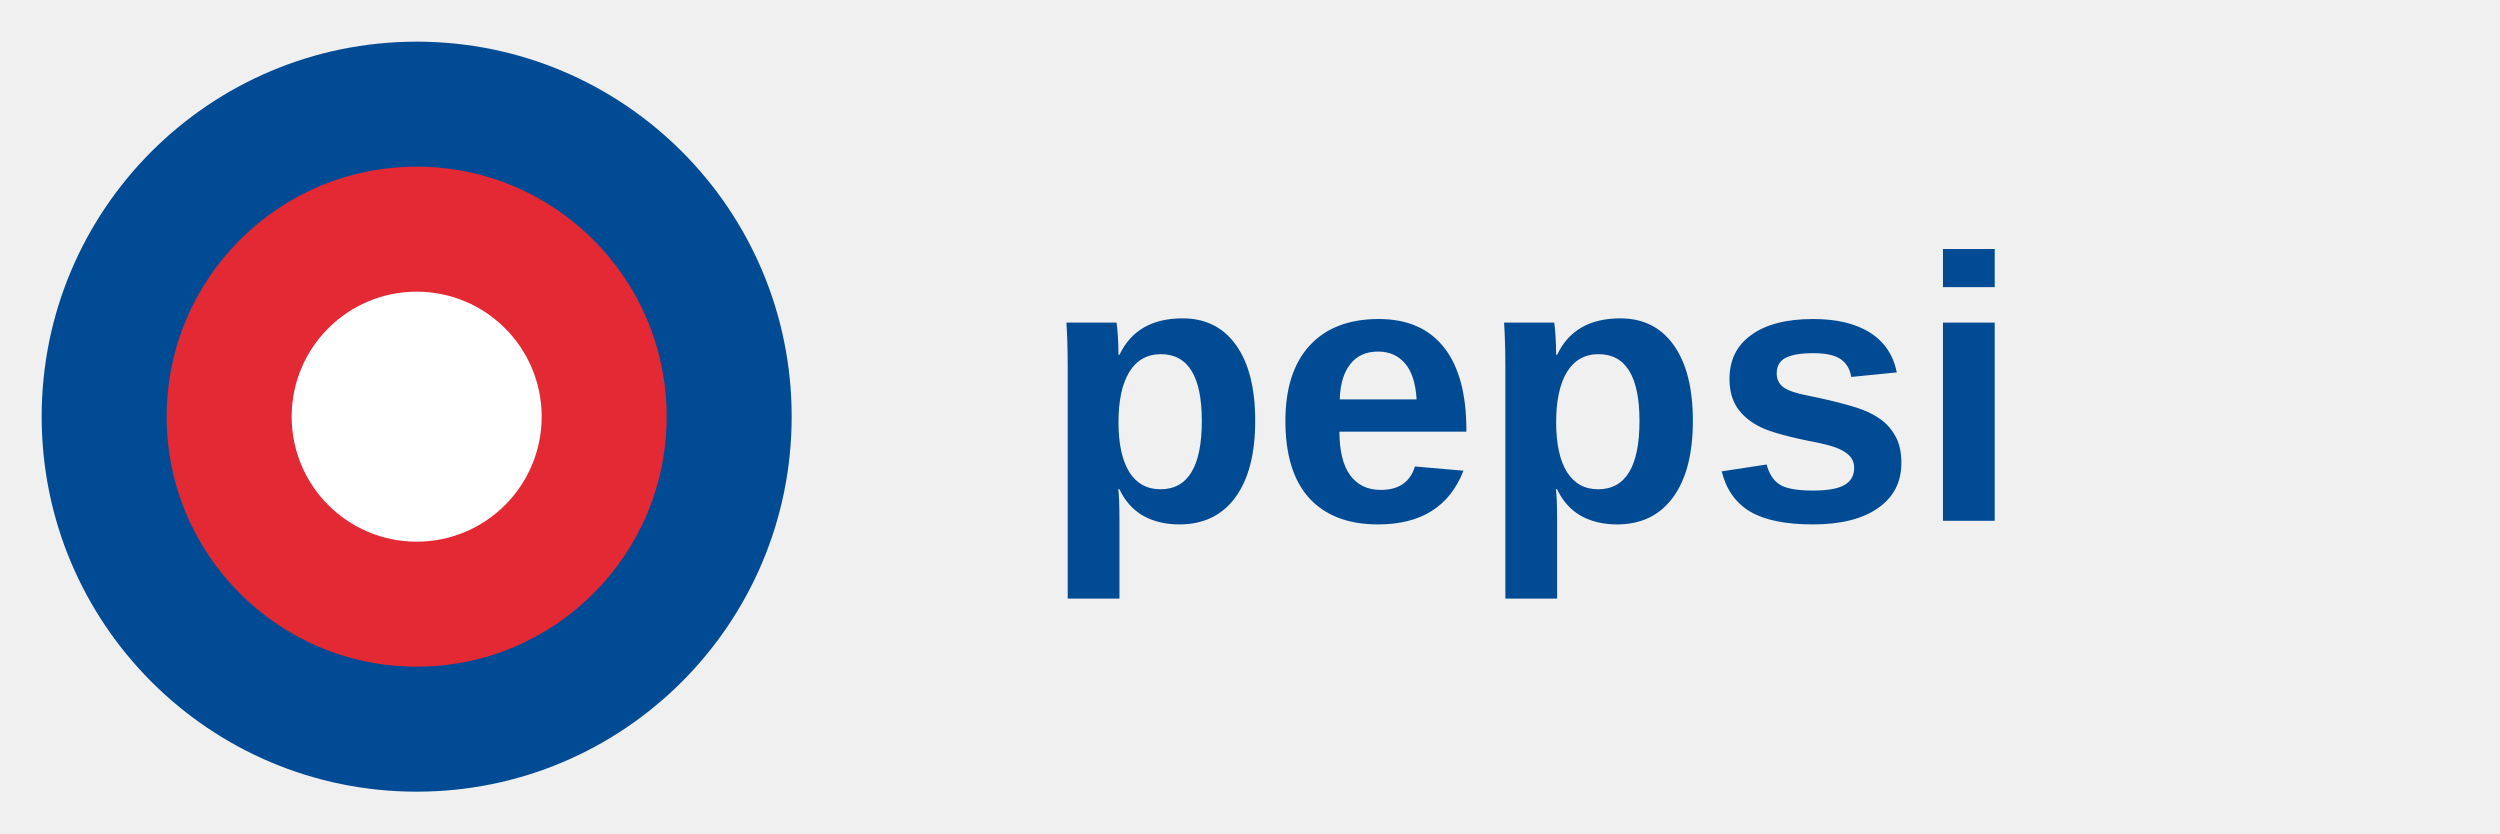
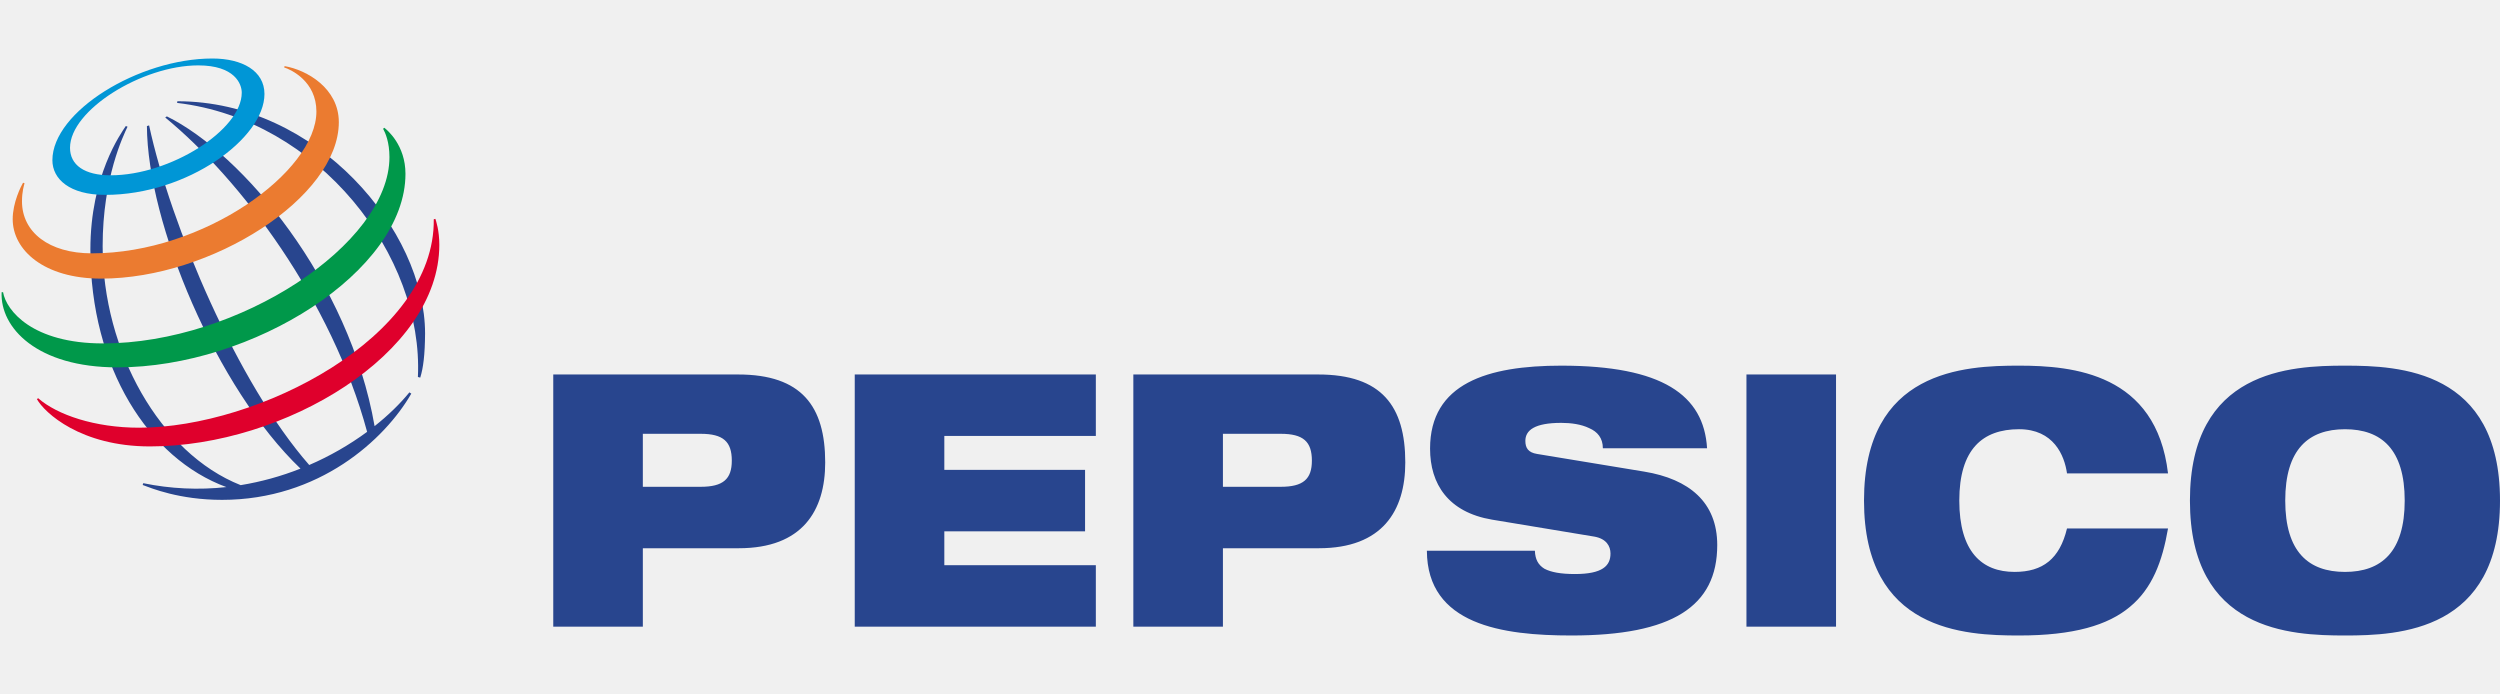
- <svg xmlns="http://www.w3.org/2000/svg" width="120" height="40" viewBox="0 0 120 40" fill="none">
-   <circle cx="20" cy="20" r="18" fill="#004B93" />
-   <circle cx="20" cy="20" r="12" fill="#E32934" />
-   <circle cx="20" cy="20" r="6" fill="white" />
-   <text x="50" y="25" fill="#004B93" font-family="Arial, sans-serif" font-size="18" font-weight="bold">pepsi</text>
+ <svg xmlns="http://www.w3.org/2000/svg" height="694" viewBox="7.095 15.518 576.113 132.965" width="2500">
+   <g clip-rule="evenodd" fill-rule="evenodd">
+     <path d="m155.234 102.004h13.325c5.199 0 7.176 1.794 7.176 6.188 0 4.231-1.978 6.023-7.176 6.023h-13.325zm-20.643 44.443h20.644v-18.072h22.112c14.64 0 19.911-8.624 19.911-19.774 0-12.943-5.42-20.267-20.06-20.267h-42.607zm69.475-58.113h55.561v14.159h-34.917v7.814h32.432v14.165h-32.432v7.813h34.917v14.162h-55.561zm84.846 13.67h13.324c5.198 0 7.176 1.794 7.176 6.188 0 4.231-1.978 6.023-7.176 6.023h-13.324zm-20.644 44.443h20.644v-18.072h22.108c14.644 0 19.916-8.624 19.916-19.774 0-12.943-5.42-20.267-20.063-20.267h-42.605zm82.65-24.662c-10.101-1.712-14.271-8.223-14.271-16.36 0-15.06 13.251-19.126 30.231-19.126 23.277 0 32.869 6.753 33.602 19.045h-24.013c0-2.361-1.245-3.829-3.145-4.642-1.831-.893-4.172-1.218-6.444-1.218-6.149 0-8.27 1.707-8.27 4.151 0 1.625.656 2.687 2.706 3.011l24.67 4.068c10.397 1.709 16.84 7.081 16.84 16.927 0 14.167-10.396 20.841-33.604 20.841-15.885 0-33.236-2.441-33.308-19.534h24.89c.07 1.951.732 3.253 2.198 4.149 1.533.815 3.804 1.223 7.024 1.223 6.441 0 8.201-1.955 8.201-4.723 0-1.709-.954-3.417-3.73-3.903zm58.638-33.451h20.643v58.113h-20.643zm97.15 35.486c-1.318 7.651-3.664 13.837-8.789 18.068-5.048 4.233-12.957 6.594-25.546 6.594-12.518 0-35.725-.979-35.725-31.09 0-30.117 23.207-31.094 35.725-31.094 12.442 0 31.624 1.789 34.335 24.826h-23.28c-.586-4.155-3.079-10.177-11.055-10.177-8.423 0-13.766 4.639-13.766 16.444 0 11.802 5.199 16.438 12.739 16.438 6.517 0 10.397-3.011 12.081-10.01h23.281zm27.011-6.427c0-11.806 5.346-16.444 13.766-16.444 8.417 0 13.764 4.639 13.764 16.444 0 11.802-5.347 16.438-13.764 16.438-8.42-.001-13.766-4.637-13.766-16.438zm-21.964 0c0 30.11 23.207 31.09 35.729 31.09 12.519 0 35.726-.979 35.726-31.09 0-30.117-23.207-31.094-35.726-31.094-12.522 0-35.729.976-35.729 31.094zm-408.356-28.483c1.333-27.881-22.711-59.279-55.49-63.16l.056-.381c32.315 0 57.088 29.916 57.088 53.517-.031 4.913-.419 7.957-1.111 10.167zm-1.958 3.544c-2.15 2.627-4.854 5.272-8.022 7.783-5.828-33.519-30.459-62.829-47.873-71.384l-.373.26c17.513 14.373 38.401 42.288 46.524 72.439a67.879 67.879 0 0 1 -13.341 7.64c-16.526-18.846-31.933-55.192-36.898-78.256l-.505.152c.112 22.388 16.007 60.394 35.391 78.939a66.812 66.812 0 0 1 -13.786 3.809c-18.581-7.361-31.807-30.937-31.807-55.088 0-15.766 4.807-25.519 5.737-27.515l-.396-.157c-1.125 1.702-8.167 11.45-8.167 28.471 0 27.299 13.463 48.165 31.337 54.736a61.522 61.522 0 0 1 -19.152-.899l-.133.416c1.912.704 8.399 3.427 18.295 3.427 22.383 0 37.514-13.907 43.605-24.478z" fill="#28458e" />
+     <path d="m56.032 15.518c-16.968 0-36.864 12.246-36.864 23.44 0 4.33 3.961 7.988 12.159 7.988 19.031 0 36.712-13.075 36.712-23.242 0-5.35-5.138-8.186-12.007-8.186zm6.774 7.87c0 8.57-16.457 19.046-30.214 19.046-6.078 0-9.362-2.392-9.362-6.339 0-8.693 16.644-18.991 29.548-18.991 8.413 0 10.028 4.281 10.028 6.284z" fill="#0096d6" />
+     <path d="m12.408 44.141c-.477.825-2.387 4.565-2.387 8.397 0 7.107 7.181 13.705 20.389 13.705 25.409 0 54.765-18.703 54.765-36.064 0-7.793-7.377-12.03-12.499-12.906l-.096.304c1.593.504 7.429 3.217 7.429 10.159 0 13.833-25.919 32.681-51.737 32.681-9.884 0-16.111-4.879-16.111-11.986 0-2.248.468-3.729.592-4.158z" fill="#eb7b30" />
+     <path d="m95.651 31.477c.697.529 4.882 4.017 4.882 10.613 0 22.49-35.238 44.605-66.391 44.605-18.578 0-27.047-9.173-26.672-17.318h.333c.728 4.23 6.76 11.799 23.02 11.799 31.192 0 66.019-22.883 66.019-42.932 0-3.439-.934-5.582-1.462-6.535z" fill="#00984a" />
+     <path d="m107.429 52.473c.146.479.905 2.632.905 6.004 0 25.018-35.661 46.436-66.676 46.436-15.963 0-24.299-7.754-26.059-10.903l.284-.21c4.417 3.863 13.117 6.798 23.27 6.798 27.392 0 68.265-20.84 67.9-48.034z" fill="#df002c" />
+   </g>
</svg>
